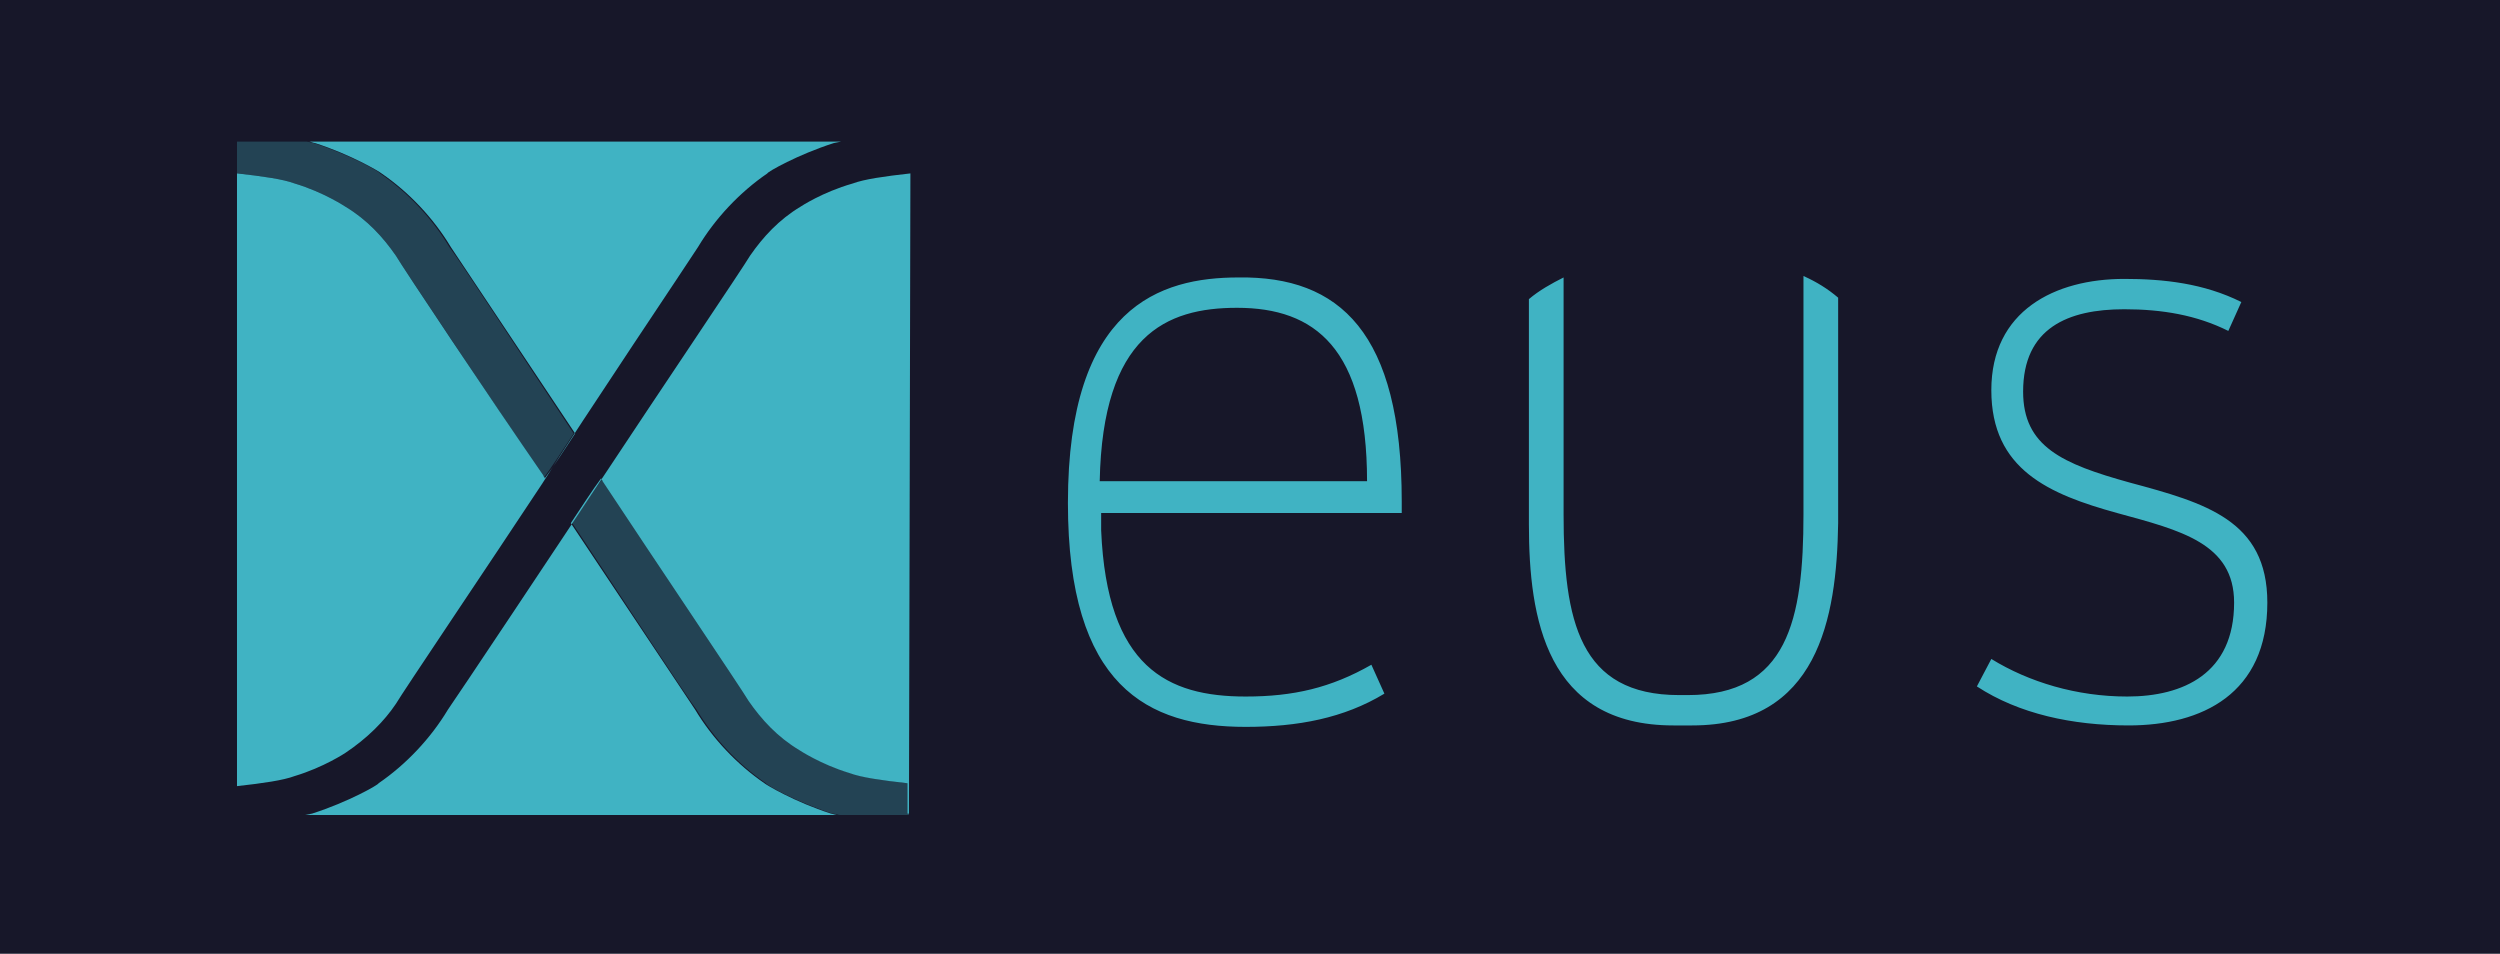
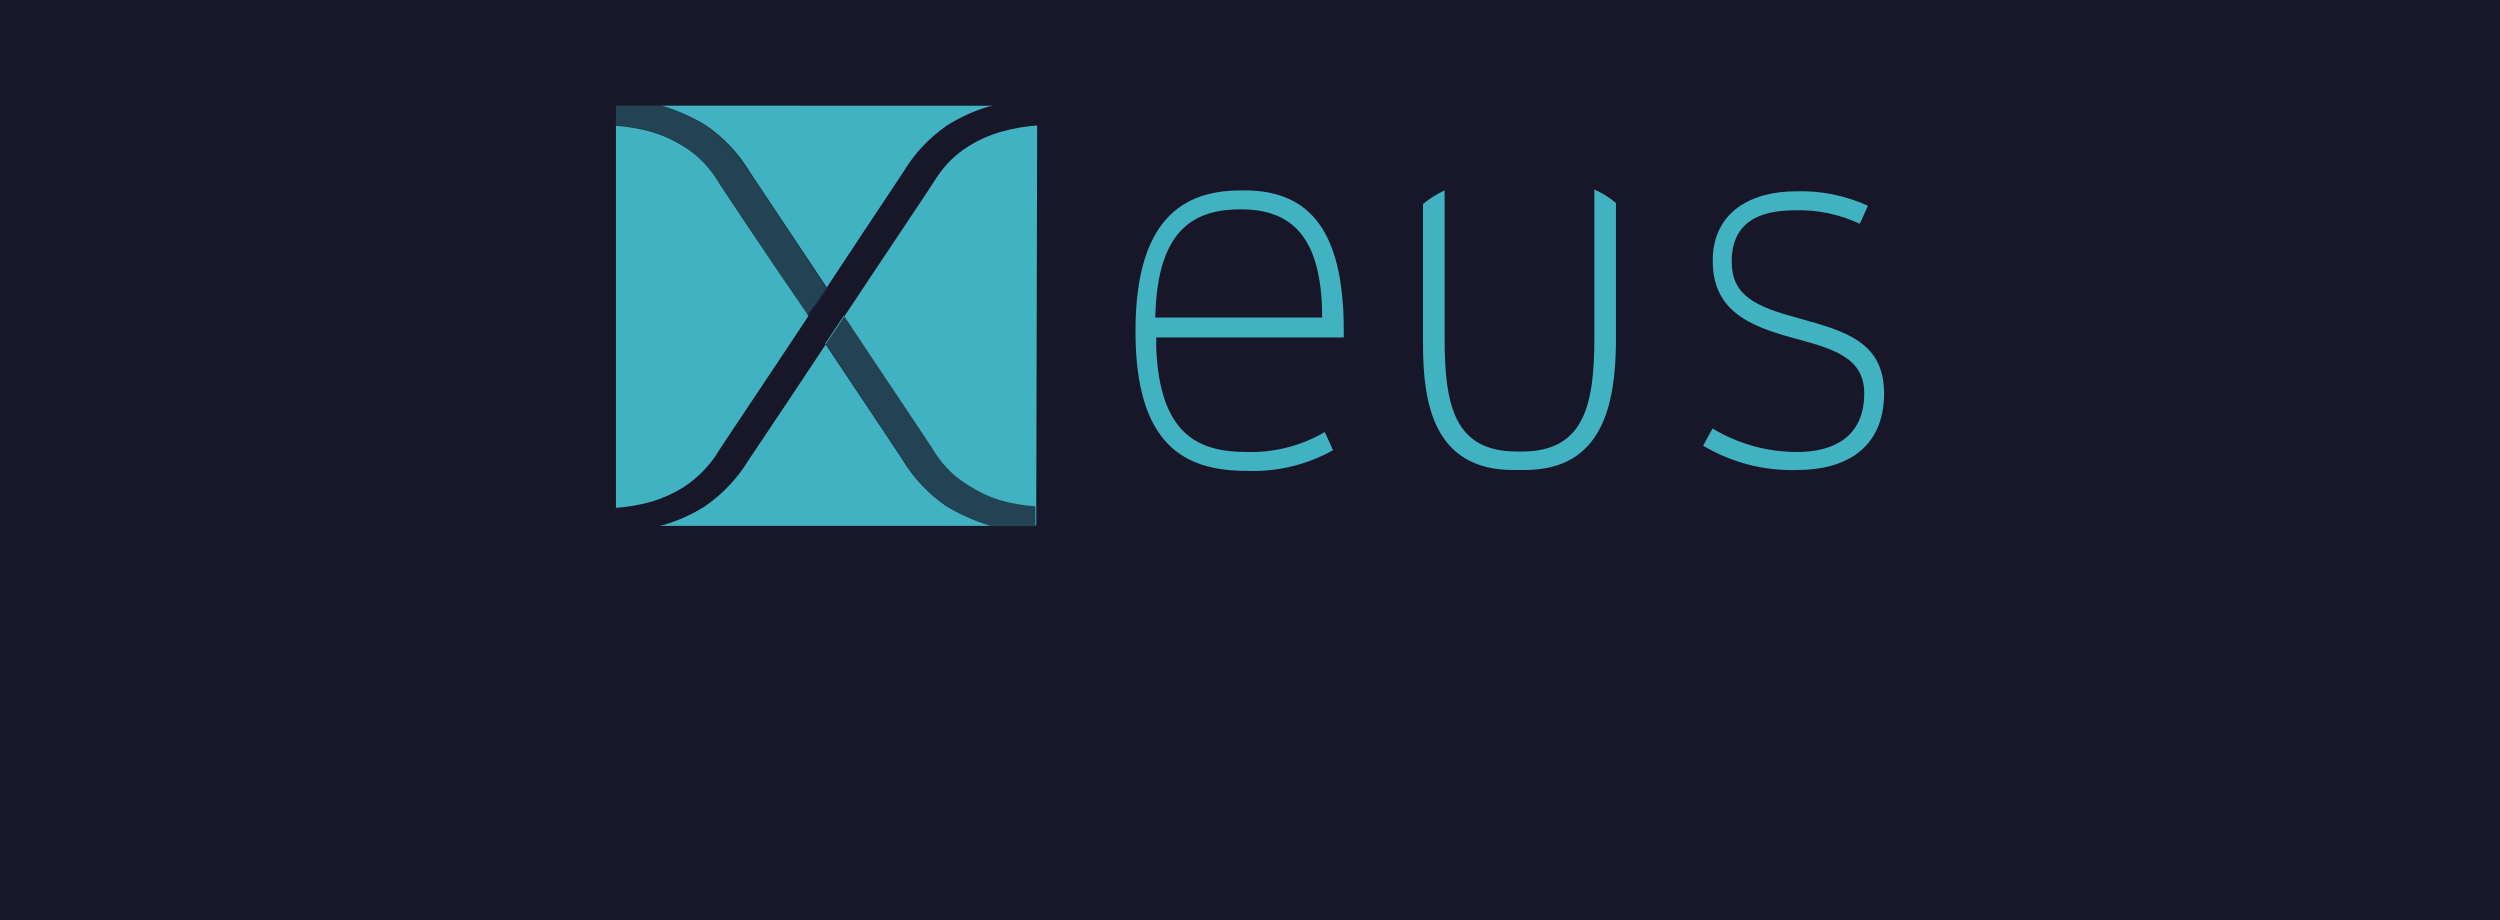
- <svg xmlns="http://www.w3.org/2000/svg" version="1.1" id="Calque_1" x="0px" y="0px" viewBox="-260.2 379.6 173 66" style="enable-background:new -260.2 379.6 173 66;" xml:space="preserve">
-   <style type="text/css">
- 	.st0{fill:#171729;}
- 	.st1{fill:#40B3C3;}
- 	.st2{opacity:0.28;fill:#40B3C3;enable-background:new    ;}
- </style>
-   <rect x="-260.2" y="379.6" class="st0" width="173" height="66" />
-   <g>
-     <path id="path4143_3_" class="st1" d="M-238.8,389.4c0.1,0,0.3,0.1,0.4,0.1c2.5,0.8,4.5,2,4.6,2.1c1.9,1.3,3.6,3.1,4.8,5.1   c0.4,0.6,5.2,7.8,8.6,12.9c-0.8,1.2-1.5,2.3-2.1,3.1c0-0.1-0.1-0.1-0.1-0.2c-3.6-5.2-9.8-14.5-10.2-15.2c-0.9-1.3-2-2.5-3.5-3.4   c0,0-1.5-1-3.5-1.6c-0.8-0.3-2.2-0.5-4-0.7V434c1.8-0.2,3.2-0.4,4-0.7c2-0.6,3.5-1.6,3.5-1.6c1.5-1,2.7-2.2,3.5-3.4   c0.4-0.7,6.6-9.9,10.1-15.2c2.9-4.6,10.3-15.6,10.8-16.4c1.2-2,2.9-3.8,4.8-5.1c0-0.1,2.1-1.3,4.6-2.1l0.5-0.1   C-202.1,389.4-238.8,389.4-238.8,389.4z M-197.2,391.6c-1.8,0.2-3.2,0.4-4,0.7c-2.1,0.6-3.6,1.6-3.6,1.6c-1.5,0.9-2.6,2.1-3.5,3.4   c-0.4,0.7-6.6,9.9-10.1,15.2c-2.9,4.4-10.3,15.5-10.8,16.2c-1.2,2-2.9,3.8-4.8,5.1c0,0.1-2.1,1.3-4.6,2.1l-0.5,0.1h36.8l-0.4-0.1   c-2.5-0.8-4.5-2-4.6-2.1c-1.9-1.3-3.6-3.1-4.8-5.1c-0.4-0.6-5.2-7.8-8.6-12.9c0.8-1.2,1.5-2.3,2.1-3.1c0,0.1,0.1,0.1,0.1,0.2   c3.5,5.3,9.7,14.5,10.1,15.2c0.9,1.3,2,2.5,3.5,3.4c0,0,1.5,1,3.5,1.6c0.8,0.3,2.2,0.5,4,0.7v2.1h0.1L-197.2,391.6L-197.2,391.6z" />
-     <path id="path7-3_4_" class="st2" d="M-218.5,412.7c-0.6,0.8-1.3,1.9-2.1,3.1c3.4,5.1,8.1,12.3,8.6,12.9c1.2,2,2.9,3.8,4.8,5.1   c0,0.1,2.1,1.3,4.6,2.1c0.2,0,0.4,0.1,0.5,0.1h4.8v-2.2c-1.8-0.2-3.2-0.4-4-0.7c-2-0.6-3.5-1.6-3.5-1.6c-1.5-0.9-2.6-2.1-3.5-3.4   c-0.4-0.7-6.6-9.9-10.1-15.2l0,0C-218.4,412.9-218.4,412.8-218.5,412.7 M-239,389.4h-4.8v2.2c1.8,0.2,3.2,0.4,4,0.7   c2,0.6,3.5,1.6,3.5,1.6c1.5,0.9,2.6,2.1,3.5,3.4c0.4,0.7,6.6,9.9,10.1,15.2l0,0c0,0.1,0.1,0.1,0.1,0.2c0.6-0.8,1.3-1.9,2.1-3.1   c-3.4-5.1-8.1-12.3-8.6-12.9c-1.2-2-2.9-3.8-4.8-5.1c0-0.1-2.1-1.3-4.6-2.1C-238.6,389.5-238.8,389.4-239,389.4" />
-     <path class="st1" d="M-103.3,421.3c0,6.3-4.5,8.5-9.6,8.5c-3.9,0-7.6-0.8-10.5-2.7l1-1.9c2.6,1.6,5.9,2.6,9.4,2.6   c3.9,0,7.4-1.6,7.4-6.5c0-4.1-3.7-5-8.1-6.2c-4.7-1.3-8.7-3-8.7-8.5s4.4-7.7,9.2-7.7c2.7,0,5.5,0.3,8.1,1.6l-0.9,2   c-2.2-1.1-4.6-1.5-7.2-1.5c-3.9,0-7,1.3-7,5.7c0,3.8,2.7,5,7.4,6.3C-107.6,414.4-103.3,415.6-103.3,421.3z M-135.4,415.2   c0,7.3-1.1,12.5-8,12.5h-0.6c-6.9,0-8-5.1-8-12.5v-16.4c-0.8,0.4-1.7,0.9-2.4,1.5v15.6c0,6.5,1.2,13.9,10,13.9h1.3   c8.7,0,10-7.4,10.1-14v-15.6c-0.7-0.6-1.5-1.1-2.4-1.5V415.2z M-163.2,414.3v0.8l0,0H-184v1.2c0.4,9.5,4.6,11.5,10,11.5   c3.3,0,5.9-0.6,8.7-2.2l0.9,2c-2.8,1.7-6,2.3-9.6,2.3c-6.8,0-12.3-2.8-12.3-15.5c0-13.6,6.4-15.6,11.8-15.6   C-167.5,398.7-163.2,402.6-163.2,414.3z M-165.6,412.9c0-9.2-3.6-12-9-12c-4.9,0-9.3,1.9-9.5,12H-165.6z" />
-   </g>
+ <svg xmlns="http://www.w3.org/2000/svg" id="Calque_1" data-name="Calque 1" viewBox="0 0 265 97.52">
+   <defs>
+     <style>.cls-1{fill:#171729;}.cls-2,.cls-3{fill:#41b2c2;}.cls-3{opacity:0.28;isolation:isolate;}</style>
+   </defs>
+   <rect class="cls-1" width="265" height="97.52" />
+   <path id="path4143" class="cls-2" d="M70.07,11.2c.1,0,.29.09.38.09a19.57,19.57,0,0,1,4.4,2,15.94,15.94,0,0,1,4.59,4.87l8.22,12.34c-.76,1.14-1.43,2.2-2,3,0-.09-.09-.09-.09-.19-3.44-5-9.37-13.86-9.75-14.53a10.85,10.85,0,0,0-3.35-3.25A13.66,13.66,0,0,0,69.12,14a18.67,18.67,0,0,0-3.83-.67V53.83a18.67,18.67,0,0,0,3.83-.67,13.87,13.87,0,0,0,3.34-1.52,12.15,12.15,0,0,0,3.35-3.26c.38-.66,6.31-9.46,9.65-14.53,2.78-4.39,9.85-14.91,10.33-15.68a15.94,15.94,0,0,1,4.59-4.87,17.49,17.49,0,0,1,4.4-2l.47-.09Zm39.87,2.1a18.67,18.67,0,0,0-3.83.67,13.54,13.54,0,0,0-3.44,1.53,10.93,10.93,0,0,0-3.34,3.25c-.39.67-6.31,9.46-9.66,14.53C86.9,37.49,79.82,48.1,79.35,48.77a16.06,16.06,0,0,1-4.59,4.87,17.1,17.1,0,0,1-4.4,2l-.48.1h35.18l-.38-.1a19.33,19.33,0,0,1-4.4-2,16.06,16.06,0,0,1-4.59-4.87L87.47,36.43c.77-1.14,1.44-2.19,2-3,0,.1.09.1.09.19,3.35,5.07,9.28,13.86,9.66,14.53a10.74,10.74,0,0,0,3.35,3.25A13.66,13.66,0,0,0,105.92,53a18.67,18.67,0,0,0,3.83.67v2h.09l.1-42.35Z" />
+   <path id="path7-3" class="cls-3" d="M89.57,33.47c-.57.77-1.24,1.82-2,3,3.25,4.88,7.74,11.76,8.22,12.34a15.94,15.94,0,0,0,4.59,4.87,17.1,17.1,0,0,0,4.4,2,3.62,3.62,0,0,1,.47.1h4.59V53.64A18.41,18.41,0,0,1,106,53a13.85,13.85,0,0,1-3.35-1.53,10.81,10.81,0,0,1-3.34-3.25c-.39-.67-6.31-9.46-9.66-14.53h0a.3.3,0,0,0-.1-.19M69.88,11.2H65.29v2.1a18.67,18.67,0,0,1,3.83.67,13.66,13.66,0,0,1,3.34,1.53,10.85,10.85,0,0,1,3.35,3.25c.38.67,6.31,9.46,9.65,14.53h0c0,.1.1.1.1.19.57-.76,1.24-1.82,2-3-3.25-4.88-7.75-11.76-8.22-12.34a16.06,16.06,0,0,0-4.59-4.87,17.49,17.49,0,0,0-4.4-2,4.71,4.71,0,0,0-.48-.09" />
+   <path class="cls-2" d="M199.71,41.69c0,6-4.3,8.13-9.18,8.13a18.33,18.33,0,0,1-10-2.58l1-1.82a17.29,17.29,0,0,0,9,2.49c3.73,0,7.08-1.53,7.08-6.22,0-3.92-3.54-4.78-7.74-5.92-4.5-1.25-8.32-2.87-8.32-8.13s4.2-7.36,8.79-7.36A17,17,0,0,1,198,21.81l-.86,1.91a15.14,15.14,0,0,0-6.89-1.43c-3.72,0-6.69,1.24-6.69,5.44,0,3.64,2.58,4.78,7.08,6C195.6,35.1,199.71,36.24,199.71,41.69ZM169,35.86c0,7-1.05,12-7.65,12h-.57c-6.6,0-7.65-4.87-7.65-12V20.18a11,11,0,0,0-2.29,1.44V36.53c0,6.21,1.14,13.29,9.56,13.29h1.24c8.32,0,9.56-7.08,9.65-13.39V21.52A9.14,9.14,0,0,0,169,20.09ZM142.44,35v.77H122.56v1.14c.38,9.08,4.4,11,9.56,11a15.6,15.6,0,0,0,8.31-2.11l.87,1.92a17.26,17.26,0,0,1-9.18,2.19c-6.5,0-11.76-2.67-11.76-14.81,0-13,6.12-14.92,11.28-14.92C138.33,20.09,142.44,23.81,142.44,35Zm-2.29-1.34c0-8.79-3.44-11.47-8.61-11.47-4.68,0-8.89,1.82-9.08,11.47Z" />
</svg>
